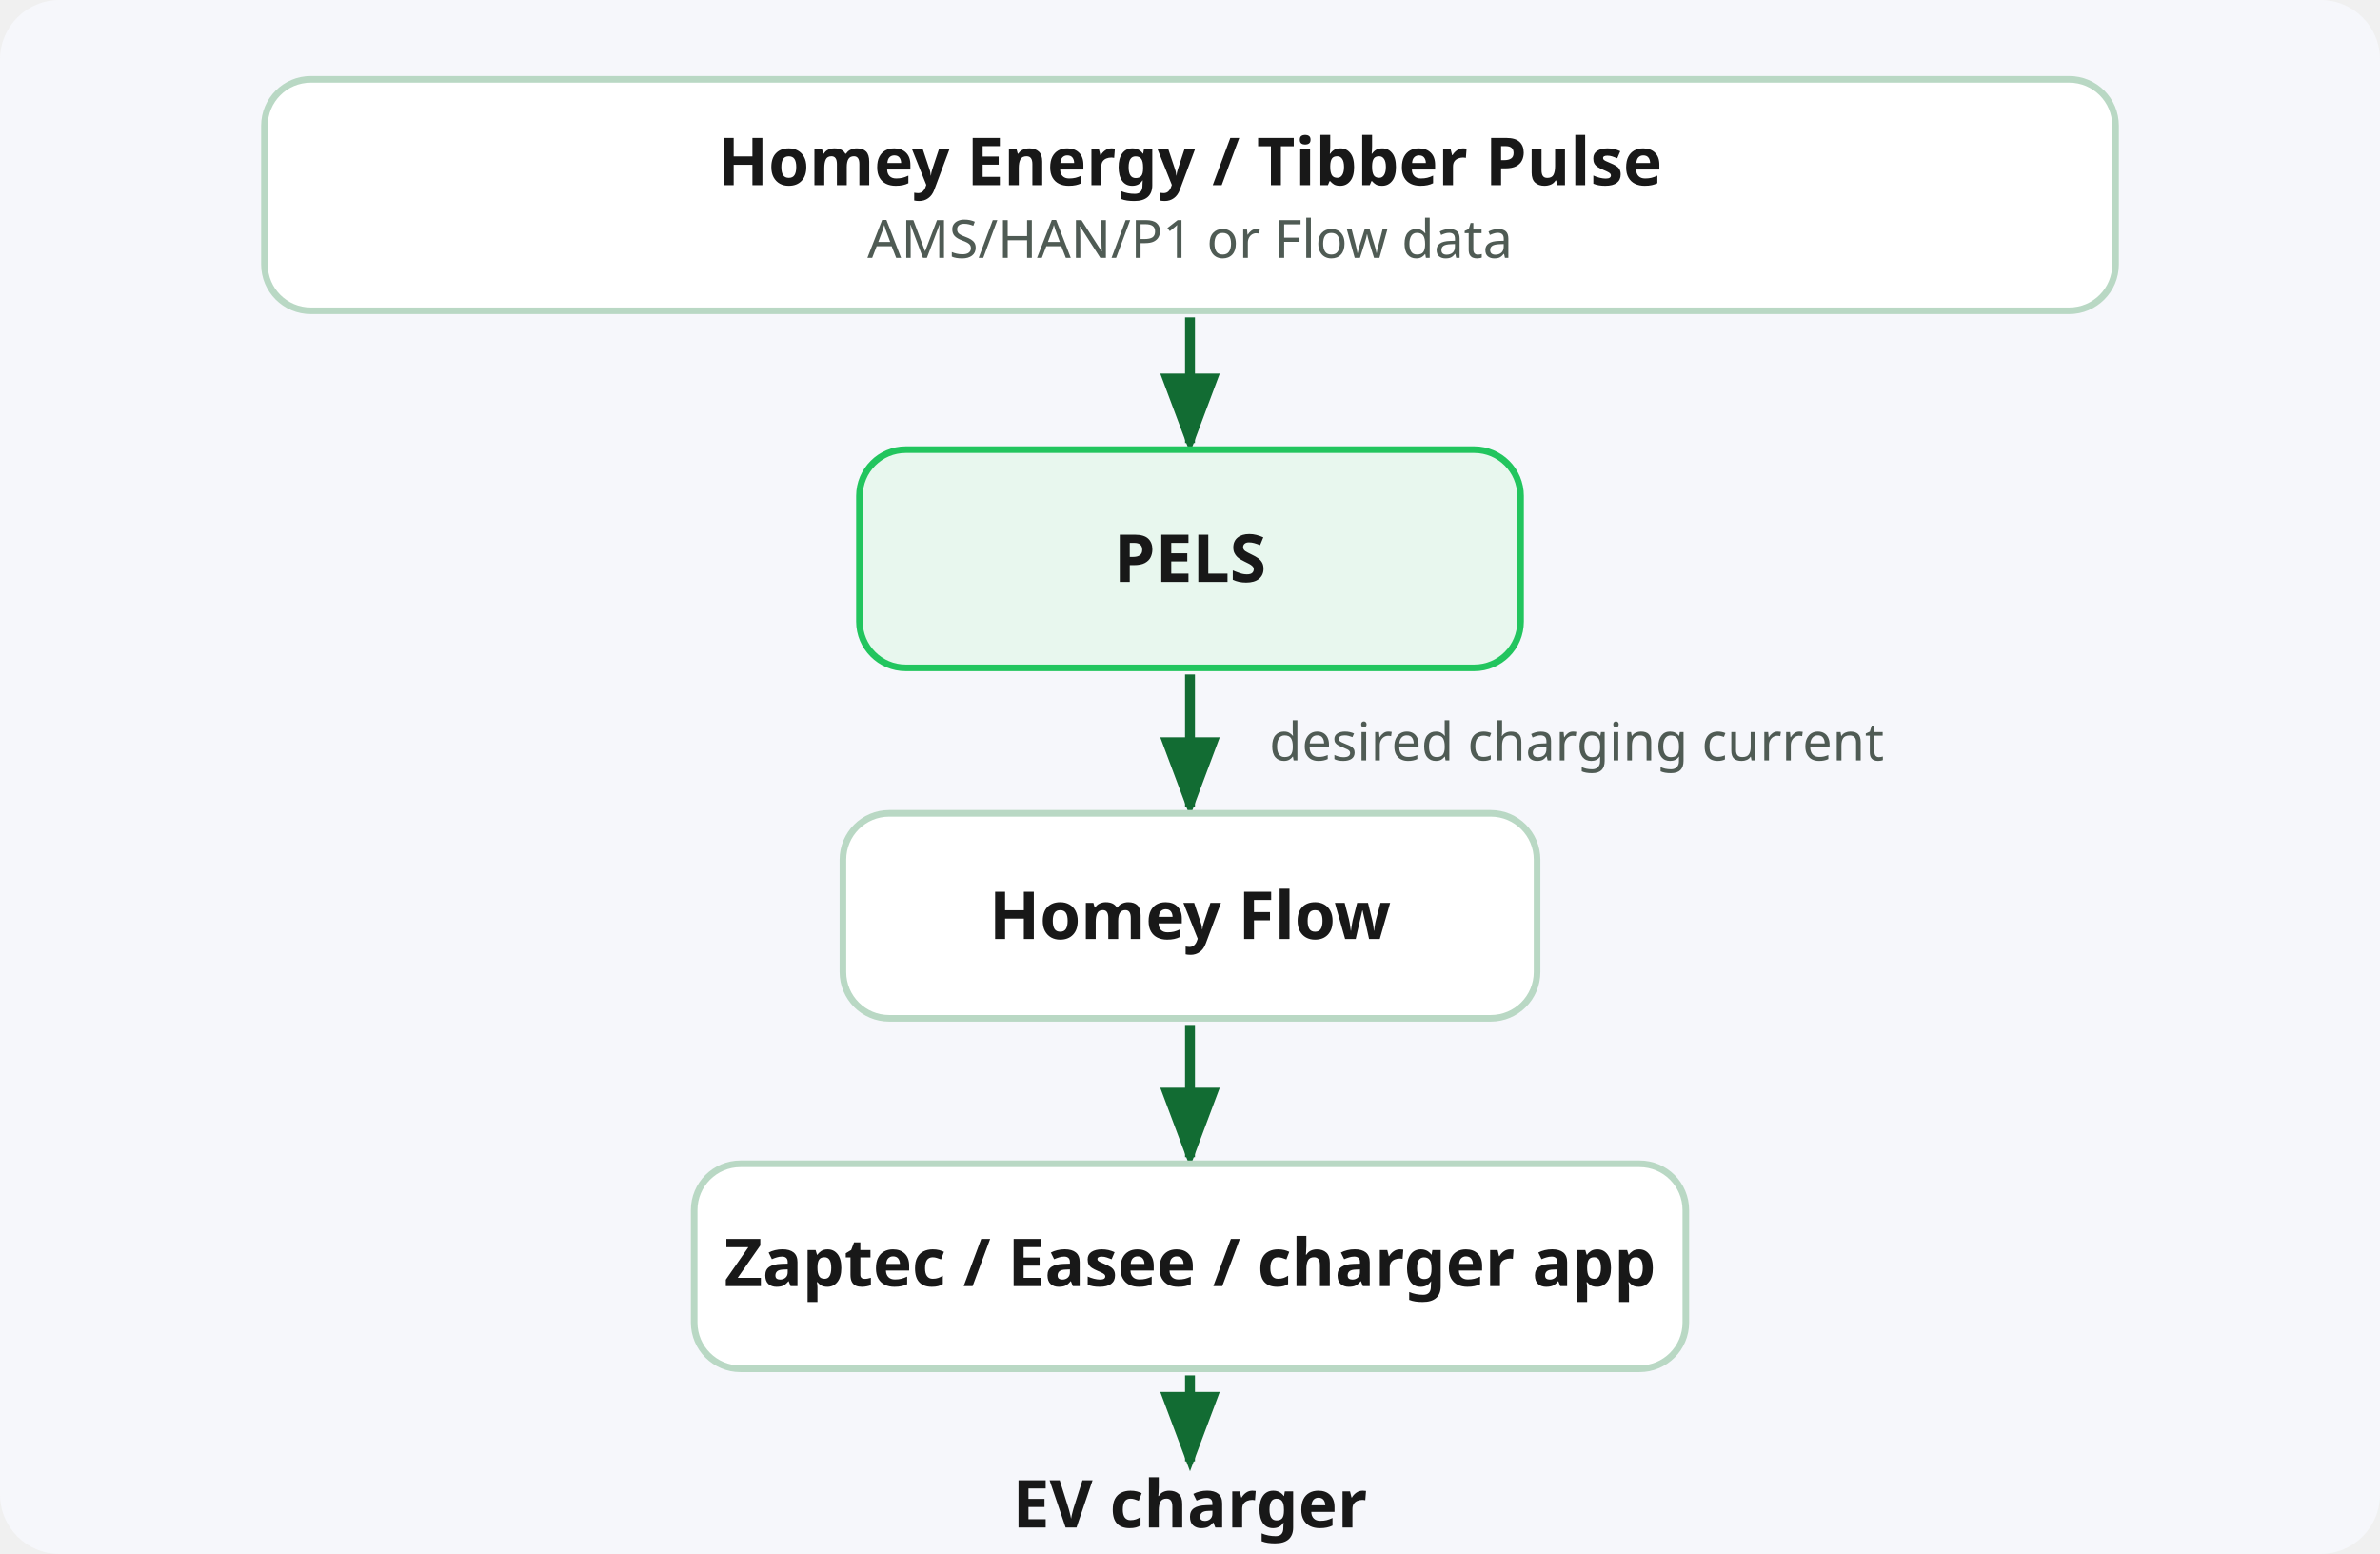
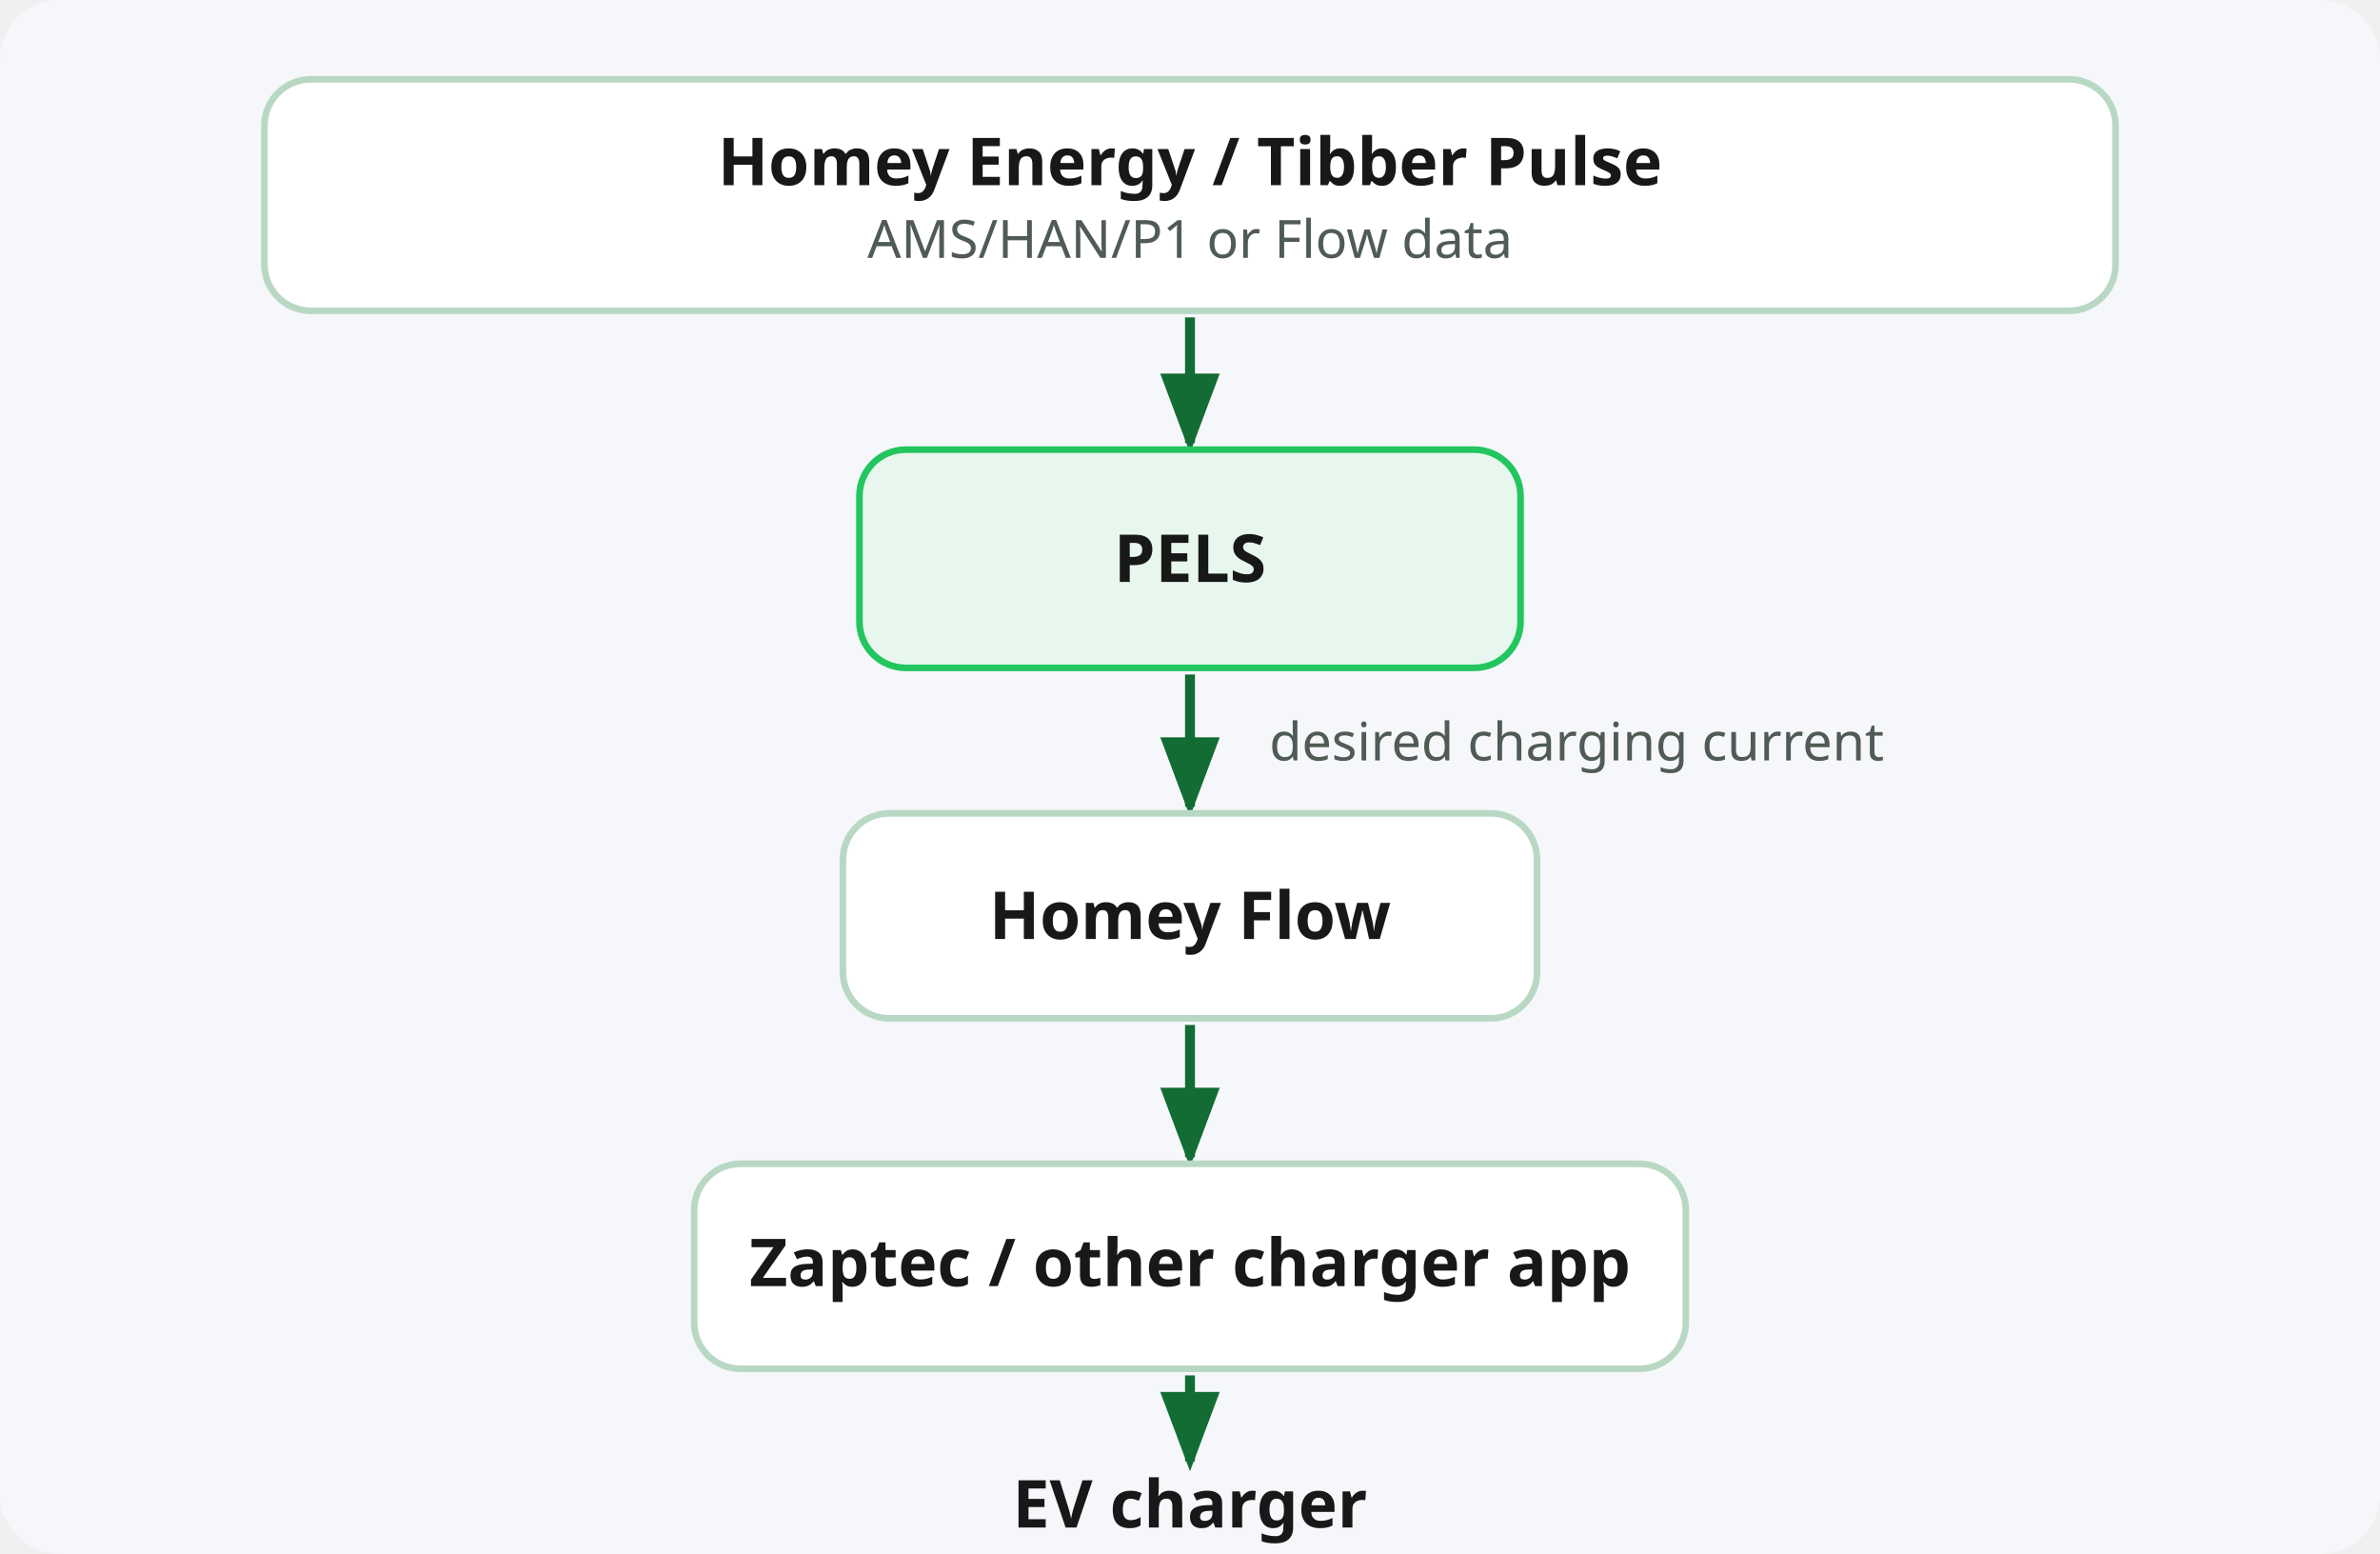
<svg xmlns="http://www.w3.org/2000/svg" viewBox="0 0 720 470" role="img">
  <defs>
    <marker id="arrow" markerWidth="10" markerHeight="10" refX="7" refY="3" orient="auto" markerUnits="strokeWidth">
      <path d="M0,0 L0,6 L8,3 z" fill="#126c33" />
    </marker>
    <style>
      .panel { fill: #ffffff; stroke: #b9d8c4; stroke-width: 2; }
      .accent { fill: #e8f7ee; stroke: #22c55e; stroke-width: 2; }
      .line { stroke: #126c33; stroke-width: 3; marker-end: url(#arrow); }
      .label { fill: #181818; font: 600 20px IBM Plex Sans, Segoe UI, sans-serif; }
      .small { fill: #4f5b54; font: 400 16px IBM Plex Sans, Segoe UI, sans-serif; }
    </style>
  </defs>
  <rect width="720" height="470" rx="18" fill="#f6f7fb" />
  <rect class="panel" x="80" y="24" width="560" height="70" rx="14" />
  <text class="label" x="360" y="56" text-anchor="middle">Homey Energy / Tibber Pulse</text>
  <text class="small" x="360" y="78" text-anchor="middle">AMS/HAN/P1 or Flow data</text>
  <line class="line" x1="360" y1="96" x2="360" y2="134" />
  <rect class="accent" x="260" y="136" width="200" height="66" rx="14" />
  <text class="label" x="360" y="176" text-anchor="middle">PELS</text>
  <line class="line" x1="360" y1="204" x2="360" y2="244" />
  <text class="small" x="384" y="230">desired charging current</text>
  <rect class="panel" x="255" y="246" width="210" height="62" rx="14" />
  <text class="label" x="360" y="284" text-anchor="middle">Homey Flow</text>
  <line class="line" x1="360" y1="310" x2="360" y2="350" />
  <rect class="panel" x="210" y="352" width="300" height="62" rx="14" />
-   <text class="label" x="360" y="389" text-anchor="middle">Zaptec / Easee / charger app</text>
+   <text class="label" x="360" y="389" text-anchor="middle">Zaptec / other charger app</text>
  <line class="line" x1="360" y1="416" x2="360" y2="442" />
  <text class="label" x="360" y="462" text-anchor="middle">EV charger</text>
</svg>
